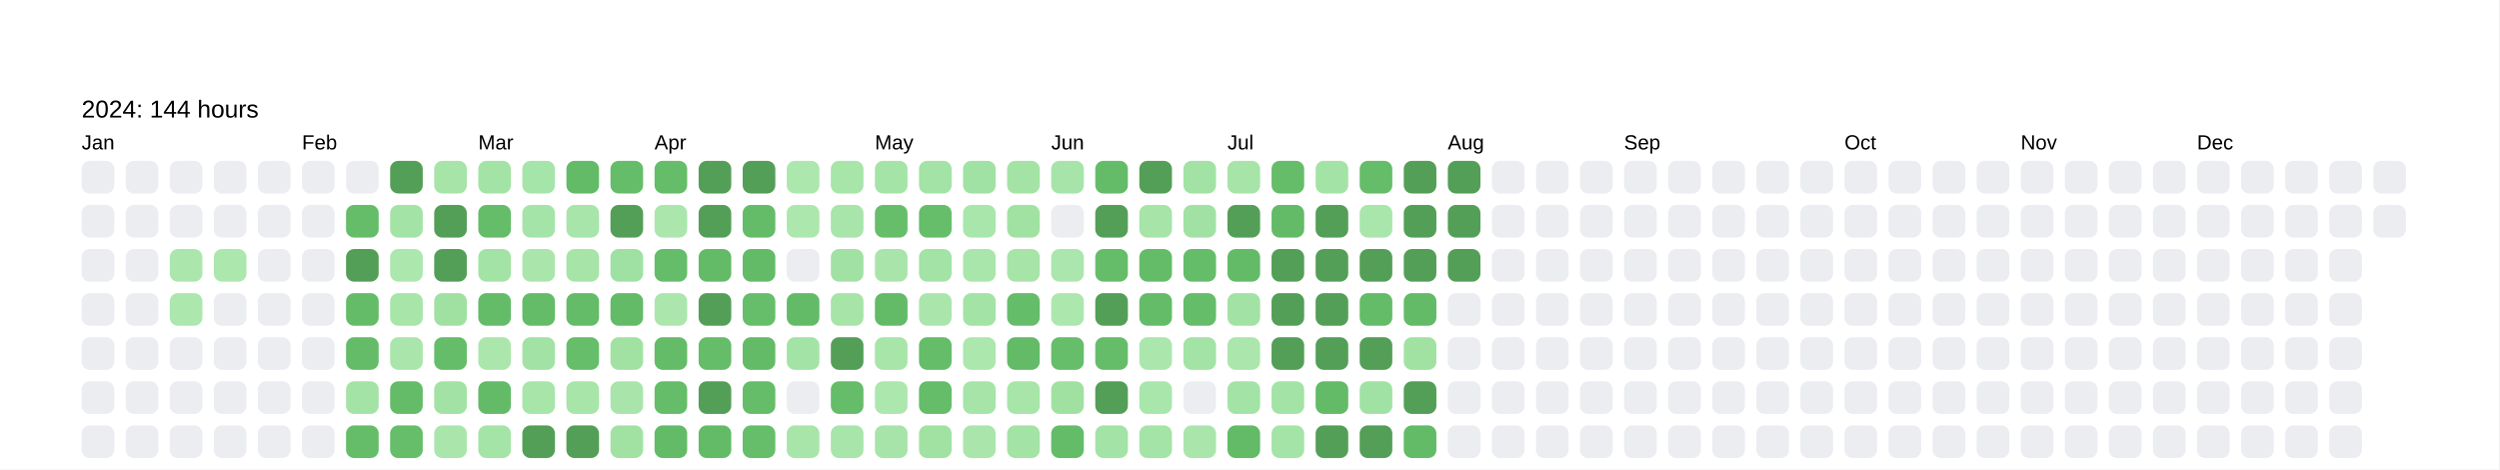
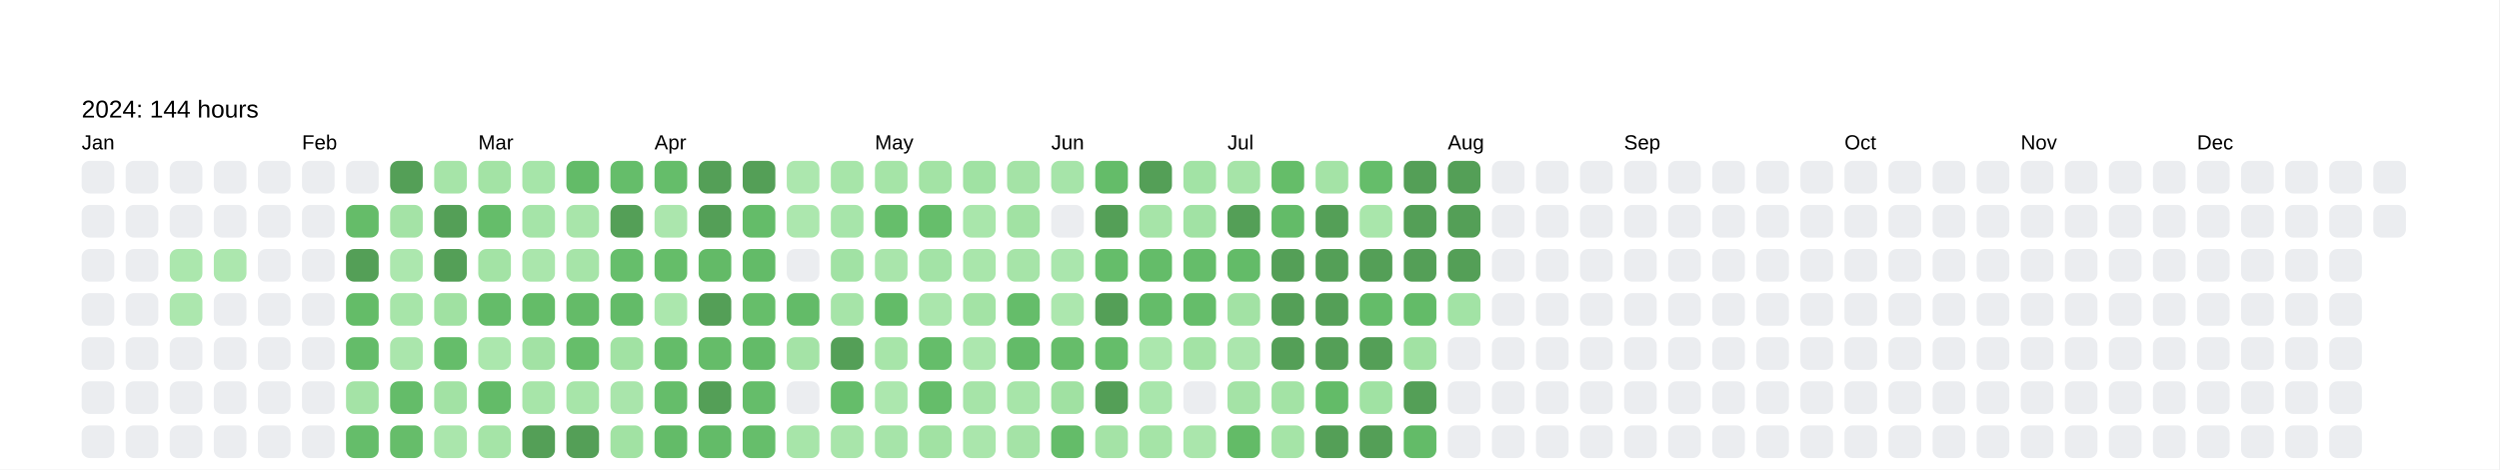
<svg xmlns="http://www.w3.org/2000/svg" baseProfile="full" height="57.5mm" version="1.1" viewBox="0,0,306.2,57.5" width="306.2mm">
  <defs />
  <rect fill="#FFFFFF" height="57.5" width="306.2" x="0" y="0" />
  <text fill="#000000" style="font-size:6px; font-family:Arial; font-weight:bold;" x="10" y="10" />
  <text fill="#000000" style="font-size:3px; font-family:Arial;" x="10" y="14.4">2024: 144 hours</text>
  <text fill="#000000" style="font-size:2.5px; font-family:Arial" x="10" y="18.3">Jan</text>
  <rect fill="#EBEDF0" height="4" rx="1" ry="1" width="4" x="10" y="19.7" />
  <rect fill="#EBEDF0" height="4" rx="1" ry="1" width="4" x="10" y="25.1" />
  <rect fill="#EBEDF0" height="4" rx="1" ry="1" width="4" x="10" y="30.5" />
  <rect fill="#EBEDF0" height="4" rx="1" ry="1" width="4" x="10" y="35.9" />
  <rect fill="#EBEDF0" height="4" rx="1" ry="1" width="4" x="10" y="41.3" />
  <rect fill="#EBEDF0" height="4" rx="1" ry="1" width="4" x="10" y="46.7" />
  <rect fill="#EBEDF0" height="4" rx="1" ry="1" width="4" x="10" y="52.1" />
  <rect fill="#EBEDF0" height="4" rx="1" ry="1" width="4" x="15.4" y="19.7" />
  <rect fill="#EBEDF0" height="4" rx="1" ry="1" width="4" x="15.4" y="25.1" />
  <rect fill="#EBEDF0" height="4" rx="1" ry="1" width="4" x="15.4" y="30.5" />
  <rect fill="#EBEDF0" height="4" rx="1" ry="1" width="4" x="15.4" y="35.9" />
  <rect fill="#EBEDF0" height="4" rx="1" ry="1" width="4" x="15.4" y="41.3" />
  <rect fill="#EBEDF0" height="4" rx="1" ry="1" width="4" x="15.4" y="46.7" />
  <rect fill="#EBEDF0" height="4" rx="1" ry="1" width="4" x="15.4" y="52.1" />
  <rect fill="#EBEDF0" height="4" rx="1" ry="1" width="4" x="20.8" y="19.7" />
  <rect fill="#EBEDF0" height="4" rx="1" ry="1" width="4" x="20.8" y="25.1" />
  <rect fill="#abe7ad" height="4" rx="1" ry="1" width="4" x="20.8" y="30.5" />
  <rect fill="#ace7ae" height="4" rx="1" ry="1" width="4" x="20.8" y="35.9" />
  <rect fill="#EBEDF0" height="4" rx="1" ry="1" width="4" x="20.8" y="41.3" />
  <rect fill="#EBEDF0" height="4" rx="1" ry="1" width="4" x="20.8" y="46.7" />
  <rect fill="#EBEDF0" height="4" rx="1" ry="1" width="4" x="20.8" y="52.1" />
  <rect fill="#EBEDF0" height="4" rx="1" ry="1" width="4" x="26.2" y="19.7" />
  <rect fill="#EBEDF0" height="4" rx="1" ry="1" width="4" x="26.2" y="25.1" />
  <rect fill="#ace7ae" height="4" rx="1" ry="1" width="4" x="26.2" y="30.5" />
  <rect fill="#EBEDF0" height="4" rx="1" ry="1" width="4" x="26.2" y="35.9" />
  <rect fill="#EBEDF0" height="4" rx="1" ry="1" width="4" x="26.2" y="41.3" />
  <rect fill="#EBEDF0" height="4" rx="1" ry="1" width="4" x="26.2" y="46.7" />
  <rect fill="#EBEDF0" height="4" rx="1" ry="1" width="4" x="26.2" y="52.1" />
  <rect fill="#EBEDF0" height="4" rx="1" ry="1" width="4" x="31.6" y="19.7" />
  <rect fill="#EBEDF0" height="4" rx="1" ry="1" width="4" x="31.6" y="25.1" />
  <rect fill="#EBEDF0" height="4" rx="1" ry="1" width="4" x="31.6" y="30.5" />
  <rect fill="#EBEDF0" height="4" rx="1" ry="1" width="4" x="31.6" y="35.9" />
  <rect fill="#EBEDF0" height="4" rx="1" ry="1" width="4" x="31.6" y="41.3" />
  <rect fill="#EBEDF0" height="4" rx="1" ry="1" width="4" x="31.6" y="46.7" />
  <rect fill="#EBEDF0" height="4" rx="1" ry="1" width="4" x="31.6" y="52.1" />
  <text fill="#000000" style="font-size:2.5px; font-family:Arial" x="37.0" y="18.3">Feb</text>
  <rect fill="#EBEDF0" height="4" rx="1" ry="1" width="4" x="37.0" y="19.7" />
  <rect fill="#EBEDF0" height="4" rx="1" ry="1" width="4" x="37.0" y="25.1" />
  <rect fill="#EBEDF0" height="4" rx="1" ry="1" width="4" x="37.0" y="30.5" />
  <rect fill="#EBEDF0" height="4" rx="1" ry="1" width="4" x="37.0" y="35.9" />
  <rect fill="#EBEDF0" height="4" rx="1" ry="1" width="4" x="37.0" y="41.3" />
  <rect fill="#EBEDF0" height="4" rx="1" ry="1" width="4" x="37.0" y="46.7" />
  <rect fill="#EBEDF0" height="4" rx="1" ry="1" width="4" x="37.0" y="52.1" />
  <rect fill="#EBEDF0" height="4" rx="1" ry="1" width="4" x="42.4" y="19.7" />
  <rect fill="#65bc69" height="4" rx="1" ry="1" width="4" x="42.4" y="25.1" />
  <rect fill="#549F57" height="4" rx="1" ry="1" width="4" x="42.4" y="30.5" />
  <rect fill="#64bc68" height="4" rx="1" ry="1" width="4" x="42.4" y="35.9" />
  <rect fill="#64bc69" height="4" rx="1" ry="1" width="4" x="42.4" y="41.3" />
  <rect fill="#a4e3a6" height="4" rx="1" ry="1" width="4" x="42.4" y="46.7" />
  <rect fill="#65bd6a" height="4" rx="1" ry="1" width="4" x="42.4" y="52.1" />
  <rect fill="#549F57" height="4" rx="1" ry="1" width="4" x="47.8" y="19.7" />
  <rect fill="#a4e3a6" height="4" rx="1" ry="1" width="4" x="47.8" y="25.1" />
  <rect fill="#ace7ae" height="4" rx="1" ry="1" width="4" x="47.8" y="30.5" />
  <rect fill="#a7e5a9" height="4" rx="1" ry="1" width="4" x="47.8" y="35.9" />
  <rect fill="#aae6ac" height="4" rx="1" ry="1" width="4" x="47.8" y="41.3" />
  <rect fill="#64bc69" height="4" rx="1" ry="1" width="4" x="47.8" y="46.7" />
  <rect fill="#66bd6a" height="4" rx="1" ry="1" width="4" x="47.8" y="52.1" />
  <rect fill="#a6e4a8" height="4" rx="1" ry="1" width="4" x="53.2" y="19.7" />
  <rect fill="#549F57" height="4" rx="1" ry="1" width="4" x="53.2" y="25.1" />
  <rect fill="#549F57" height="4" rx="1" ry="1" width="4" x="53.2" y="30.5" />
  <rect fill="#a0e1a2" height="4" rx="1" ry="1" width="4" x="53.2" y="35.9" />
  <rect fill="#65bd6a" height="4" rx="1" ry="1" width="4" x="53.2" y="41.3" />
  <rect fill="#a2e2a4" height="4" rx="1" ry="1" width="4" x="53.2" y="46.7" />
  <rect fill="#aae6ac" height="4" rx="1" ry="1" width="4" x="53.2" y="52.1" />
  <text fill="#000000" style="font-size:2.5px; font-family:Arial" x="58.6" y="18.3">Mar</text>
  <rect fill="#a3e3a5" height="4" rx="1" ry="1" width="4" x="58.6" y="19.7" />
  <rect fill="#65bd6a" height="4" rx="1" ry="1" width="4" x="58.6" y="25.1" />
  <rect fill="#a3e3a5" height="4" rx="1" ry="1" width="4" x="58.6" y="30.5" />
  <rect fill="#64bc69" height="4" rx="1" ry="1" width="4" x="58.6" y="35.9" />
  <rect fill="#abe7ad" height="4" rx="1" ry="1" width="4" x="58.6" y="41.3" />
  <rect fill="#63bb68" height="4" rx="1" ry="1" width="4" x="58.6" y="46.7" />
  <rect fill="#a5e4a7" height="4" rx="1" ry="1" width="4" x="58.6" y="52.1" />
  <rect fill="#a6e5a9" height="4" rx="1" ry="1" width="4" x="64" y="19.7" />
  <rect fill="#a5e4a8" height="4" rx="1" ry="1" width="4" x="64" y="25.1" />
  <rect fill="#aae6ac" height="4" rx="1" ry="1" width="4" x="64" y="30.5" />
  <rect fill="#64bc68" height="4" rx="1" ry="1" width="4" x="64" y="35.9" />
  <rect fill="#a2e2a4" height="4" rx="1" ry="1" width="4" x="64" y="41.3" />
  <rect fill="#a7e5a9" height="4" rx="1" ry="1" width="4" x="64" y="46.7" />
  <rect fill="#549F57" height="4" rx="1" ry="1" width="4" x="64" y="52.1" />
  <rect fill="#63bb68" height="4" rx="1" ry="1" width="4" x="69.4" y="19.7" />
  <rect fill="#a8e5aa" height="4" rx="1" ry="1" width="4" x="69.4" y="25.1" />
  <rect fill="#a6e4a8" height="4" rx="1" ry="1" width="4" x="69.4" y="30.5" />
  <rect fill="#64bb68" height="4" rx="1" ry="1" width="4" x="69.4" y="35.9" />
  <rect fill="#66be6a" height="4" rx="1" ry="1" width="4" x="69.4" y="41.3" />
  <rect fill="#a7e5a9" height="4" rx="1" ry="1" width="4" x="69.4" y="46.7" />
  <rect fill="#549F57" height="4" rx="1" ry="1" width="4" x="69.4" y="52.1" />
  <rect fill="#65bd6a" height="4" rx="1" ry="1" width="4" x="74.8" y="19.7" />
  <rect fill="#549F57" height="4" rx="1" ry="1" width="4" x="74.8" y="25.1" />
-   <rect fill="#9fe1a2" height="4" rx="1" ry="1" width="4" x="74.8" y="30.5" />
+   <rect fill="#66be6b" height="4" rx="1" ry="1" width="4" x="74.8" y="30.5" />
  <rect fill="#63bb68" height="4" rx="1" ry="1" width="4" x="74.8" y="35.9" />
  <rect fill="#a1e2a3" height="4" rx="1" ry="1" width="4" x="74.8" y="41.3" />
  <rect fill="#a9e5ab" height="4" rx="1" ry="1" width="4" x="74.8" y="46.7" />
  <rect fill="#a1e2a3" height="4" rx="1" ry="1" width="4" x="74.8" y="52.1" />
  <text fill="#000000" style="font-size:2.5px; font-family:Arial" x="80.2" y="18.3">Apr</text>
  <rect fill="#65bd6a" height="4" rx="1" ry="1" width="4" x="80.2" y="19.7" />
  <rect fill="#abe6ad" height="4" rx="1" ry="1" width="4" x="80.2" y="25.1" />
  <rect fill="#65bd69" height="4" rx="1" ry="1" width="4" x="80.2" y="30.5" />
  <rect fill="#abe7ad" height="4" rx="1" ry="1" width="4" x="80.2" y="35.9" />
  <rect fill="#64bc69" height="4" rx="1" ry="1" width="4" x="80.2" y="41.3" />
  <rect fill="#65bd6a" height="4" rx="1" ry="1" width="4" x="80.2" y="46.7" />
  <rect fill="#63bb68" height="4" rx="1" ry="1" width="4" x="80.2" y="52.1" />
  <rect fill="#549F57" height="4" rx="1" ry="1" width="4" x="85.6" y="19.7" />
  <rect fill="#549F57" height="4" rx="1" ry="1" width="4" x="85.6" y="25.1" />
  <rect fill="#63ba67" height="4" rx="1" ry="1" width="4" x="85.6" y="30.5" />
  <rect fill="#549F57" height="4" rx="1" ry="1" width="4" x="85.6" y="35.9" />
  <rect fill="#65bc69" height="4" rx="1" ry="1" width="4" x="85.6" y="41.3" />
  <rect fill="#549F57" height="4" rx="1" ry="1" width="4" x="85.6" y="46.7" />
  <rect fill="#63bb68" height="4" rx="1" ry="1" width="4" x="85.6" y="52.1" />
  <rect fill="#549F57" height="4" rx="1" ry="1" width="4" x="91" y="19.7" />
  <rect fill="#64bc69" height="4" rx="1" ry="1" width="4" x="91" y="25.1" />
  <rect fill="#63bb68" height="4" rx="1" ry="1" width="4" x="91" y="30.5" />
  <rect fill="#66be6a" height="4" rx="1" ry="1" width="4" x="91" y="35.9" />
  <rect fill="#63bb68" height="4" rx="1" ry="1" width="4" x="91" y="41.3" />
  <rect fill="#65bd6a" height="4" rx="1" ry="1" width="4" x="91" y="46.7" />
  <rect fill="#66be6b" height="4" rx="1" ry="1" width="4" x="91" y="52.1" />
  <rect fill="#ace7ae" height="4" rx="1" ry="1" width="4" x="96.4" y="19.7" />
  <rect fill="#ace7ae" height="4" rx="1" ry="1" width="4" x="96.4" y="25.1" />
  <rect fill="#EBEDF0" height="4" rx="1" ry="1" width="4" x="96.4" y="30.5" />
  <rect fill="#63bb68" height="4" rx="1" ry="1" width="4" x="96.4" y="35.9" />
  <rect fill="#a4e3a6" height="4" rx="1" ry="1" width="4" x="96.4" y="41.3" />
  <rect fill="#EBEDF0" height="4" rx="1" ry="1" width="4" x="96.4" y="46.7" />
  <rect fill="#a7e5a9" height="4" rx="1" ry="1" width="4" x="96.4" y="52.1" />
  <rect fill="#a7e5a9" height="4" rx="1" ry="1" width="4" x="101.8" y="19.7" />
  <rect fill="#a7e5aa" height="4" rx="1" ry="1" width="4" x="101.8" y="25.1" />
  <rect fill="#a1e2a4" height="4" rx="1" ry="1" width="4" x="101.8" y="30.5" />
  <rect fill="#a6e4a8" height="4" rx="1" ry="1" width="4" x="101.8" y="35.9" />
  <rect fill="#549F57" height="4" rx="1" ry="1" width="4" x="101.8" y="41.3" />
  <rect fill="#65bd6a" height="4" rx="1" ry="1" width="4" x="101.8" y="46.7" />
  <rect fill="#a8e5aa" height="4" rx="1" ry="1" width="4" x="101.8" y="52.1" />
  <text fill="#000000" style="font-size:2.5px; font-family:Arial" x="107.2" y="18.3">May</text>
  <rect fill="#a5e4a7" height="4" rx="1" ry="1" width="4" x="107.2" y="19.7" />
  <rect fill="#66be6b" height="4" rx="1" ry="1" width="4" x="107.2" y="25.1" />
  <rect fill="#a9e5ab" height="4" rx="1" ry="1" width="4" x="107.2" y="30.5" />
  <rect fill="#63bb68" height="4" rx="1" ry="1" width="4" x="107.2" y="35.9" />
  <rect fill="#a7e5a9" height="4" rx="1" ry="1" width="4" x="107.2" y="41.3" />
  <rect fill="#ace7ae" height="4" rx="1" ry="1" width="4" x="107.2" y="46.7" />
  <rect fill="#a6e4a9" height="4" rx="1" ry="1" width="4" x="107.2" y="52.1" />
  <rect fill="#a3e3a5" height="4" rx="1" ry="1" width="4" x="112.6" y="19.7" />
  <rect fill="#66be6b" height="4" rx="1" ry="1" width="4" x="112.6" y="25.1" />
  <rect fill="#a3e3a6" height="4" rx="1" ry="1" width="4" x="112.6" y="30.5" />
  <rect fill="#aae6ac" height="4" rx="1" ry="1" width="4" x="112.6" y="35.9" />
  <rect fill="#65bd6a" height="4" rx="1" ry="1" width="4" x="112.6" y="41.3" />
  <rect fill="#65bd6a" height="4" rx="1" ry="1" width="4" x="112.6" y="46.7" />
  <rect fill="#a1e2a3" height="4" rx="1" ry="1" width="4" x="112.6" y="52.1" />
  <rect fill="#a0e2a3" height="4" rx="1" ry="1" width="4" x="118" y="19.7" />
  <rect fill="#a9e6ab" height="4" rx="1" ry="1" width="4" x="118" y="25.1" />
  <rect fill="#a9e6ab" height="4" rx="1" ry="1" width="4" x="118" y="30.5" />
  <rect fill="#a3e3a5" height="4" rx="1" ry="1" width="4" x="118" y="35.9" />
  <rect fill="#ace7ae" height="4" rx="1" ry="1" width="4" x="118" y="41.3" />
  <rect fill="#a6e4a8" height="4" rx="1" ry="1" width="4" x="118" y="46.7" />
  <rect fill="#aae6ac" height="4" rx="1" ry="1" width="4" x="118" y="52.1" />
  <rect fill="#a4e3a6" height="4" rx="1" ry="1" width="4" x="123.4" y="19.7" />
  <rect fill="#a1e2a3" height="4" rx="1" ry="1" width="4" x="123.4" y="25.1" />
  <rect fill="#a6e4a8" height="4" rx="1" ry="1" width="4" x="123.4" y="30.5" />
  <rect fill="#65bd6a" height="4" rx="1" ry="1" width="4" x="123.4" y="35.9" />
  <rect fill="#63bb68" height="4" rx="1" ry="1" width="4" x="123.4" y="41.3" />
  <rect fill="#a7e5a9" height="4" rx="1" ry="1" width="4" x="123.4" y="46.7" />
  <rect fill="#a4e3a6" height="4" rx="1" ry="1" width="4" x="123.4" y="52.1" />
  <text fill="#000000" style="font-size:2.5px; font-family:Arial" x="128.8" y="18.3">Jun</text>
  <rect fill="#a6e4a9" height="4" rx="1" ry="1" width="4" x="128.8" y="19.7" />
  <rect fill="#EBEDF0" height="4" rx="1" ry="1" width="4" x="128.8" y="25.1" />
  <rect fill="#aae6ad" height="4" rx="1" ry="1" width="4" x="128.8" y="30.5" />
  <rect fill="#ace7ae" height="4" rx="1" ry="1" width="4" x="128.8" y="35.9" />
  <rect fill="#66bd6a" height="4" rx="1" ry="1" width="4" x="128.8" y="41.3" />
  <rect fill="#a0e1a2" height="4" rx="1" ry="1" width="4" x="128.8" y="46.7" />
  <rect fill="#64bc69" height="4" rx="1" ry="1" width="4" x="128.8" y="52.1" />
  <rect fill="#64bc69" height="4" rx="1" ry="1" width="4" x="134.2" y="19.7" />
  <rect fill="#549F57" height="4" rx="1" ry="1" width="4" x="134.2" y="25.1" />
  <rect fill="#65bd6a" height="4" rx="1" ry="1" width="4" x="134.2" y="30.5" />
  <rect fill="#549F57" height="4" rx="1" ry="1" width="4" x="134.2" y="35.9" />
  <rect fill="#65bd6a" height="4" rx="1" ry="1" width="4" x="134.2" y="41.3" />
  <rect fill="#549F57" height="4" rx="1" ry="1" width="4" x="134.2" y="46.7" />
  <rect fill="#a4e3a6" height="4" rx="1" ry="1" width="4" x="134.2" y="52.1" />
  <rect fill="#549F57" height="4" rx="1" ry="1" width="4" x="139.6" y="19.7" />
  <rect fill="#a6e4a8" height="4" rx="1" ry="1" width="4" x="139.6" y="25.1" />
  <rect fill="#64bc69" height="4" rx="1" ry="1" width="4" x="139.6" y="30.5" />
  <rect fill="#64bc69" height="4" rx="1" ry="1" width="4" x="139.6" y="35.9" />
  <rect fill="#abe7ad" height="4" rx="1" ry="1" width="4" x="139.6" y="41.3" />
  <rect fill="#a9e6ac" height="4" rx="1" ry="1" width="4" x="139.6" y="46.7" />
  <rect fill="#a5e4a7" height="4" rx="1" ry="1" width="4" x="139.6" y="52.1" />
  <rect fill="#a2e3a5" height="4" rx="1" ry="1" width="4" x="145" y="19.7" />
  <rect fill="#a1e2a4" height="4" rx="1" ry="1" width="4" x="145" y="25.1" />
  <rect fill="#65bd6a" height="4" rx="1" ry="1" width="4" x="145" y="30.5" />
  <rect fill="#65bd6a" height="4" rx="1" ry="1" width="4" x="145" y="35.9" />
  <rect fill="#a3e3a5" height="4" rx="1" ry="1" width="4" x="145" y="41.3" />
  <rect fill="#EBEDF0" height="4" rx="1" ry="1" width="4" x="145" y="46.7" />
  <rect fill="#aae6ac" height="4" rx="1" ry="1" width="4" x="145" y="52.1" />
  <text fill="#000000" style="font-size:2.5px; font-family:Arial" x="150.4" y="18.3">Jul</text>
  <rect fill="#a6e4a8" height="4" rx="1" ry="1" width="4" x="150.4" y="19.7" />
  <rect fill="#549F57" height="4" rx="1" ry="1" width="4" x="150.4" y="25.1" />
  <rect fill="#63bb68" height="4" rx="1" ry="1" width="4" x="150.4" y="30.5" />
  <rect fill="#a2e2a4" height="4" rx="1" ry="1" width="4" x="150.4" y="35.9" />
  <rect fill="#abe6ad" height="4" rx="1" ry="1" width="4" x="150.4" y="41.3" />
  <rect fill="#a4e3a6" height="4" rx="1" ry="1" width="4" x="150.4" y="46.7" />
  <rect fill="#63bb67" height="4" rx="1" ry="1" width="4" x="150.4" y="52.1" />
  <rect fill="#65bd69" height="4" rx="1" ry="1" width="4" x="155.8" y="19.7" />
  <rect fill="#63bb68" height="4" rx="1" ry="1" width="4" x="155.8" y="25.1" />
  <rect fill="#549F57" height="4" rx="1" ry="1" width="4" x="155.8" y="30.5" />
  <rect fill="#549F57" height="4" rx="1" ry="1" width="4" x="155.8" y="35.9" />
  <rect fill="#549F57" height="4" rx="1" ry="1" width="4" x="155.8" y="41.3" />
  <rect fill="#a3e3a5" height="4" rx="1" ry="1" width="4" x="155.8" y="46.7" />
  <rect fill="#a5e4a7" height="4" rx="1" ry="1" width="4" x="155.8" y="52.1" />
  <rect fill="#a4e3a6" height="4" rx="1" ry="1" width="4" x="161.2" y="19.7" />
  <rect fill="#549F57" height="4" rx="1" ry="1" width="4" x="161.2" y="25.1" />
  <rect fill="#549F57" height="4" rx="1" ry="1" width="4" x="161.2" y="30.5" />
  <rect fill="#549F57" height="4" rx="1" ry="1" width="4" x="161.2" y="35.9" />
  <rect fill="#549F57" height="4" rx="1" ry="1" width="4" x="161.2" y="41.3" />
  <rect fill="#63bb68" height="4" rx="1" ry="1" width="4" x="161.2" y="46.7" />
  <rect fill="#549F57" height="4" rx="1" ry="1" width="4" x="161.2" y="52.1" />
  <rect fill="#65bd6a" height="4" rx="1" ry="1" width="4" x="166.6" y="19.7" />
  <rect fill="#a9e6ab" height="4" rx="1" ry="1" width="4" x="166.6" y="25.1" />
  <rect fill="#549F57" height="4" rx="1" ry="1" width="4" x="166.6" y="30.5" />
  <rect fill="#64bc69" height="4" rx="1" ry="1" width="4" x="166.6" y="35.9" />
  <rect fill="#549F57" height="4" rx="1" ry="1" width="4" x="166.6" y="41.3" />
  <rect fill="#a0e2a3" height="4" rx="1" ry="1" width="4" x="166.6" y="46.7" />
  <rect fill="#549F57" height="4" rx="1" ry="1" width="4" x="166.6" y="52.1" />
  <rect fill="#549F57" height="4" rx="1" ry="1" width="4" x="172" y="19.7" />
  <rect fill="#549F57" height="4" rx="1" ry="1" width="4" x="172" y="25.1" />
  <rect fill="#549F57" height="4" rx="1" ry="1" width="4" x="172" y="30.5" />
  <rect fill="#63bb68" height="4" rx="1" ry="1" width="4" x="172" y="35.9" />
  <rect fill="#a1e2a3" height="4" rx="1" ry="1" width="4" x="172" y="41.3" />
  <rect fill="#549F57" height="4" rx="1" ry="1" width="4" x="172" y="46.7" />
  <rect fill="#63bb68" height="4" rx="1" ry="1" width="4" x="172" y="52.1" />
  <text fill="#000000" style="font-size:2.5px; font-family:Arial" x="177.4" y="18.3">Aug</text>
  <rect fill="#549F57" height="4" rx="1" ry="1" width="4" x="177.4" y="19.7" />
  <rect fill="#549F57" height="4" rx="1" ry="1" width="4" x="177.4" y="25.1" />
  <rect fill="#549F57" height="4" rx="1" ry="1" width="4" x="177.4" y="30.5" />
-   <rect fill="#EBEDF0" height="4" rx="1" ry="1" width="4" x="177.4" y="35.9" />
+   <rect fill="#a2e3a5" height="4" rx="1" ry="1" width="4" x="177.4" y="35.9" />
  <rect fill="#EBEDF0" height="4" rx="1" ry="1" width="4" x="177.4" y="41.3" />
  <rect fill="#EBEDF0" height="4" rx="1" ry="1" width="4" x="177.4" y="46.7" />
  <rect fill="#EBEDF0" height="4" rx="1" ry="1" width="4" x="177.4" y="52.1" />
  <rect fill="#EBEDF0" height="4" rx="1" ry="1" width="4" x="182.8" y="19.7" />
  <rect fill="#EBEDF0" height="4" rx="1" ry="1" width="4" x="182.8" y="25.1" />
  <rect fill="#EBEDF0" height="4" rx="1" ry="1" width="4" x="182.8" y="30.5" />
  <rect fill="#EBEDF0" height="4" rx="1" ry="1" width="4" x="182.8" y="35.9" />
  <rect fill="#EBEDF0" height="4" rx="1" ry="1" width="4" x="182.8" y="41.3" />
  <rect fill="#EBEDF0" height="4" rx="1" ry="1" width="4" x="182.8" y="46.7" />
  <rect fill="#EBEDF0" height="4" rx="1" ry="1" width="4" x="182.8" y="52.1" />
  <rect fill="#EBEDF0" height="4" rx="1" ry="1" width="4" x="188.2" y="19.7" />
  <rect fill="#EBEDF0" height="4" rx="1" ry="1" width="4" x="188.2" y="25.1" />
  <rect fill="#EBEDF0" height="4" rx="1" ry="1" width="4" x="188.2" y="30.5" />
  <rect fill="#EBEDF0" height="4" rx="1" ry="1" width="4" x="188.2" y="35.9" />
  <rect fill="#EBEDF0" height="4" rx="1" ry="1" width="4" x="188.2" y="41.3" />
  <rect fill="#EBEDF0" height="4" rx="1" ry="1" width="4" x="188.2" y="46.7" />
  <rect fill="#EBEDF0" height="4" rx="1" ry="1" width="4" x="188.2" y="52.1" />
  <rect fill="#EBEDF0" height="4" rx="1" ry="1" width="4" x="193.6" y="19.7" />
  <rect fill="#EBEDF0" height="4" rx="1" ry="1" width="4" x="193.6" y="25.1" />
  <rect fill="#EBEDF0" height="4" rx="1" ry="1" width="4" x="193.6" y="30.5" />
  <rect fill="#EBEDF0" height="4" rx="1" ry="1" width="4" x="193.6" y="35.9" />
  <rect fill="#EBEDF0" height="4" rx="1" ry="1" width="4" x="193.6" y="41.3" />
  <rect fill="#EBEDF0" height="4" rx="1" ry="1" width="4" x="193.6" y="46.7" />
  <rect fill="#EBEDF0" height="4" rx="1" ry="1" width="4" x="193.6" y="52.1" />
  <text fill="#000000" style="font-size:2.5px; font-family:Arial" x="199" y="18.3">Sep</text>
  <rect fill="#EBEDF0" height="4" rx="1" ry="1" width="4" x="199" y="19.7" />
  <rect fill="#EBEDF0" height="4" rx="1" ry="1" width="4" x="199" y="25.1" />
  <rect fill="#EBEDF0" height="4" rx="1" ry="1" width="4" x="199" y="30.5" />
  <rect fill="#EBEDF0" height="4" rx="1" ry="1" width="4" x="199" y="35.9" />
  <rect fill="#EBEDF0" height="4" rx="1" ry="1" width="4" x="199" y="41.3" />
  <rect fill="#EBEDF0" height="4" rx="1" ry="1" width="4" x="199" y="46.7" />
  <rect fill="#EBEDF0" height="4" rx="1" ry="1" width="4" x="199" y="52.1" />
  <rect fill="#EBEDF0" height="4" rx="1" ry="1" width="4" x="204.4" y="19.7" />
  <rect fill="#EBEDF0" height="4" rx="1" ry="1" width="4" x="204.4" y="25.1" />
  <rect fill="#EBEDF0" height="4" rx="1" ry="1" width="4" x="204.4" y="30.5" />
  <rect fill="#EBEDF0" height="4" rx="1" ry="1" width="4" x="204.4" y="35.9" />
  <rect fill="#EBEDF0" height="4" rx="1" ry="1" width="4" x="204.4" y="41.3" />
  <rect fill="#EBEDF0" height="4" rx="1" ry="1" width="4" x="204.4" y="46.7" />
  <rect fill="#EBEDF0" height="4" rx="1" ry="1" width="4" x="204.4" y="52.1" />
  <rect fill="#EBEDF0" height="4" rx="1" ry="1" width="4" x="209.8" y="19.7" />
  <rect fill="#EBEDF0" height="4" rx="1" ry="1" width="4" x="209.8" y="25.1" />
  <rect fill="#EBEDF0" height="4" rx="1" ry="1" width="4" x="209.8" y="30.5" />
  <rect fill="#EBEDF0" height="4" rx="1" ry="1" width="4" x="209.8" y="35.9" />
  <rect fill="#EBEDF0" height="4" rx="1" ry="1" width="4" x="209.8" y="41.3" />
  <rect fill="#EBEDF0" height="4" rx="1" ry="1" width="4" x="209.8" y="46.7" />
  <rect fill="#EBEDF0" height="4" rx="1" ry="1" width="4" x="209.8" y="52.1" />
  <rect fill="#EBEDF0" height="4" rx="1" ry="1" width="4" x="215.2" y="19.7" />
  <rect fill="#EBEDF0" height="4" rx="1" ry="1" width="4" x="215.2" y="25.1" />
  <rect fill="#EBEDF0" height="4" rx="1" ry="1" width="4" x="215.2" y="30.5" />
  <rect fill="#EBEDF0" height="4" rx="1" ry="1" width="4" x="215.2" y="35.9" />
  <rect fill="#EBEDF0" height="4" rx="1" ry="1" width="4" x="215.2" y="41.3" />
  <rect fill="#EBEDF0" height="4" rx="1" ry="1" width="4" x="215.2" y="46.7" />
  <rect fill="#EBEDF0" height="4" rx="1" ry="1" width="4" x="215.2" y="52.1" />
  <rect fill="#EBEDF0" height="4" rx="1" ry="1" width="4" x="220.6" y="19.7" />
  <rect fill="#EBEDF0" height="4" rx="1" ry="1" width="4" x="220.6" y="25.1" />
  <rect fill="#EBEDF0" height="4" rx="1" ry="1" width="4" x="220.6" y="30.5" />
  <rect fill="#EBEDF0" height="4" rx="1" ry="1" width="4" x="220.6" y="35.9" />
  <rect fill="#EBEDF0" height="4" rx="1" ry="1" width="4" x="220.6" y="41.3" />
  <rect fill="#EBEDF0" height="4" rx="1" ry="1" width="4" x="220.6" y="46.7" />
  <rect fill="#EBEDF0" height="4" rx="1" ry="1" width="4" x="220.6" y="52.1" />
  <text fill="#000000" style="font-size:2.5px; font-family:Arial" x="226" y="18.3">Oct</text>
  <rect fill="#EBEDF0" height="4" rx="1" ry="1" width="4" x="226" y="19.7" />
  <rect fill="#EBEDF0" height="4" rx="1" ry="1" width="4" x="226" y="25.1" />
  <rect fill="#EBEDF0" height="4" rx="1" ry="1" width="4" x="226" y="30.5" />
  <rect fill="#EBEDF0" height="4" rx="1" ry="1" width="4" x="226" y="35.9" />
  <rect fill="#EBEDF0" height="4" rx="1" ry="1" width="4" x="226" y="41.3" />
  <rect fill="#EBEDF0" height="4" rx="1" ry="1" width="4" x="226" y="46.7" />
  <rect fill="#EBEDF0" height="4" rx="1" ry="1" width="4" x="226" y="52.1" />
  <rect fill="#EBEDF0" height="4" rx="1" ry="1" width="4" x="231.4" y="19.7" />
  <rect fill="#EBEDF0" height="4" rx="1" ry="1" width="4" x="231.4" y="25.1" />
  <rect fill="#EBEDF0" height="4" rx="1" ry="1" width="4" x="231.4" y="30.5" />
  <rect fill="#EBEDF0" height="4" rx="1" ry="1" width="4" x="231.4" y="35.9" />
  <rect fill="#EBEDF0" height="4" rx="1" ry="1" width="4" x="231.4" y="41.3" />
  <rect fill="#EBEDF0" height="4" rx="1" ry="1" width="4" x="231.4" y="46.7" />
  <rect fill="#EBEDF0" height="4" rx="1" ry="1" width="4" x="231.4" y="52.1" />
  <rect fill="#EBEDF0" height="4" rx="1" ry="1" width="4" x="236.8" y="19.7" />
  <rect fill="#EBEDF0" height="4" rx="1" ry="1" width="4" x="236.8" y="25.1" />
  <rect fill="#EBEDF0" height="4" rx="1" ry="1" width="4" x="236.8" y="30.5" />
  <rect fill="#EBEDF0" height="4" rx="1" ry="1" width="4" x="236.8" y="35.9" />
  <rect fill="#EBEDF0" height="4" rx="1" ry="1" width="4" x="236.8" y="41.3" />
  <rect fill="#EBEDF0" height="4" rx="1" ry="1" width="4" x="236.8" y="46.7" />
  <rect fill="#EBEDF0" height="4" rx="1" ry="1" width="4" x="236.8" y="52.1" />
  <rect fill="#EBEDF0" height="4" rx="1" ry="1" width="4" x="242.2" y="19.7" />
  <rect fill="#EBEDF0" height="4" rx="1" ry="1" width="4" x="242.2" y="25.1" />
  <rect fill="#EBEDF0" height="4" rx="1" ry="1" width="4" x="242.2" y="30.5" />
  <rect fill="#EBEDF0" height="4" rx="1" ry="1" width="4" x="242.2" y="35.9" />
  <rect fill="#EBEDF0" height="4" rx="1" ry="1" width="4" x="242.2" y="41.3" />
  <rect fill="#EBEDF0" height="4" rx="1" ry="1" width="4" x="242.2" y="46.7" />
  <rect fill="#EBEDF0" height="4" rx="1" ry="1" width="4" x="242.2" y="52.1" />
  <text fill="#000000" style="font-size:2.5px; font-family:Arial" x="247.6" y="18.3">Nov</text>
  <rect fill="#EBEDF0" height="4" rx="1" ry="1" width="4" x="247.6" y="19.7" />
  <rect fill="#EBEDF0" height="4" rx="1" ry="1" width="4" x="247.6" y="25.1" />
  <rect fill="#EBEDF0" height="4" rx="1" ry="1" width="4" x="247.6" y="30.5" />
  <rect fill="#EBEDF0" height="4" rx="1" ry="1" width="4" x="247.6" y="35.9" />
  <rect fill="#EBEDF0" height="4" rx="1" ry="1" width="4" x="247.6" y="41.3" />
  <rect fill="#EBEDF0" height="4" rx="1" ry="1" width="4" x="247.6" y="46.7" />
  <rect fill="#EBEDF0" height="4" rx="1" ry="1" width="4" x="247.6" y="52.1" />
  <rect fill="#EBEDF0" height="4" rx="1" ry="1" width="4" x="253" y="19.7" />
  <rect fill="#EBEDF0" height="4" rx="1" ry="1" width="4" x="253" y="25.1" />
  <rect fill="#EBEDF0" height="4" rx="1" ry="1" width="4" x="253" y="30.5" />
  <rect fill="#EBEDF0" height="4" rx="1" ry="1" width="4" x="253" y="35.9" />
  <rect fill="#EBEDF0" height="4" rx="1" ry="1" width="4" x="253" y="41.3" />
  <rect fill="#EBEDF0" height="4" rx="1" ry="1" width="4" x="253" y="46.7" />
  <rect fill="#EBEDF0" height="4" rx="1" ry="1" width="4" x="253" y="52.1" />
  <rect fill="#EBEDF0" height="4" rx="1" ry="1" width="4" x="258.4" y="19.7" />
  <rect fill="#EBEDF0" height="4" rx="1" ry="1" width="4" x="258.4" y="25.1" />
  <rect fill="#EBEDF0" height="4" rx="1" ry="1" width="4" x="258.4" y="30.5" />
  <rect fill="#EBEDF0" height="4" rx="1" ry="1" width="4" x="258.4" y="35.9" />
  <rect fill="#EBEDF0" height="4" rx="1" ry="1" width="4" x="258.4" y="41.3" />
  <rect fill="#EBEDF0" height="4" rx="1" ry="1" width="4" x="258.4" y="46.7" />
  <rect fill="#EBEDF0" height="4" rx="1" ry="1" width="4" x="258.4" y="52.1" />
  <rect fill="#EBEDF0" height="4" rx="1" ry="1" width="4" x="263.8" y="19.7" />
  <rect fill="#EBEDF0" height="4" rx="1" ry="1" width="4" x="263.8" y="25.1" />
  <rect fill="#EBEDF0" height="4" rx="1" ry="1" width="4" x="263.8" y="30.5" />
  <rect fill="#EBEDF0" height="4" rx="1" ry="1" width="4" x="263.8" y="35.9" />
  <rect fill="#EBEDF0" height="4" rx="1" ry="1" width="4" x="263.8" y="41.3" />
  <rect fill="#EBEDF0" height="4" rx="1" ry="1" width="4" x="263.8" y="46.7" />
  <rect fill="#EBEDF0" height="4" rx="1" ry="1" width="4" x="263.8" y="52.1" />
  <text fill="#000000" style="font-size:2.5px; font-family:Arial" x="269.2" y="18.3">Dec</text>
  <rect fill="#EBEDF0" height="4" rx="1" ry="1" width="4" x="269.2" y="19.7" />
  <rect fill="#EBEDF0" height="4" rx="1" ry="1" width="4" x="269.2" y="25.1" />
  <rect fill="#EBEDF0" height="4" rx="1" ry="1" width="4" x="269.2" y="30.5" />
  <rect fill="#EBEDF0" height="4" rx="1" ry="1" width="4" x="269.2" y="35.9" />
  <rect fill="#EBEDF0" height="4" rx="1" ry="1" width="4" x="269.2" y="41.3" />
  <rect fill="#EBEDF0" height="4" rx="1" ry="1" width="4" x="269.2" y="46.7" />
  <rect fill="#EBEDF0" height="4" rx="1" ry="1" width="4" x="269.2" y="52.1" />
  <rect fill="#EBEDF0" height="4" rx="1" ry="1" width="4" x="274.6" y="19.7" />
  <rect fill="#EBEDF0" height="4" rx="1" ry="1" width="4" x="274.6" y="25.1" />
  <rect fill="#EBEDF0" height="4" rx="1" ry="1" width="4" x="274.6" y="30.5" />
  <rect fill="#EBEDF0" height="4" rx="1" ry="1" width="4" x="274.6" y="35.9" />
  <rect fill="#EBEDF0" height="4" rx="1" ry="1" width="4" x="274.6" y="41.3" />
  <rect fill="#EBEDF0" height="4" rx="1" ry="1" width="4" x="274.6" y="46.7" />
  <rect fill="#EBEDF0" height="4" rx="1" ry="1" width="4" x="274.6" y="52.1" />
  <rect fill="#EBEDF0" height="4" rx="1" ry="1" width="4" x="280" y="19.7" />
  <rect fill="#EBEDF0" height="4" rx="1" ry="1" width="4" x="280" y="25.1" />
  <rect fill="#EBEDF0" height="4" rx="1" ry="1" width="4" x="280" y="30.5" />
  <rect fill="#EBEDF0" height="4" rx="1" ry="1" width="4" x="280" y="35.9" />
  <rect fill="#EBEDF0" height="4" rx="1" ry="1" width="4" x="280" y="41.3" />
  <rect fill="#EBEDF0" height="4" rx="1" ry="1" width="4" x="280" y="46.7" />
  <rect fill="#EBEDF0" height="4" rx="1" ry="1" width="4" x="280" y="52.1" />
  <rect fill="#EBEDF0" height="4" rx="1" ry="1" width="4" x="285.4" y="19.7" />
  <rect fill="#EBEDF0" height="4" rx="1" ry="1" width="4" x="285.4" y="25.1" />
  <rect fill="#EBEDF0" height="4" rx="1" ry="1" width="4" x="285.4" y="30.5" />
  <rect fill="#EBEDF0" height="4" rx="1" ry="1" width="4" x="285.4" y="35.9" />
  <rect fill="#EBEDF0" height="4" rx="1" ry="1" width="4" x="285.4" y="41.3" />
  <rect fill="#EBEDF0" height="4" rx="1" ry="1" width="4" x="285.4" y="46.7" />
  <rect fill="#EBEDF0" height="4" rx="1" ry="1" width="4" x="285.4" y="52.1" />
  <rect fill="#EBEDF0" height="4" rx="1" ry="1" width="4" x="290.8" y="19.7" />
  <rect fill="#EBEDF0" height="4" rx="1" ry="1" width="4" x="290.8" y="25.1" />
</svg>
